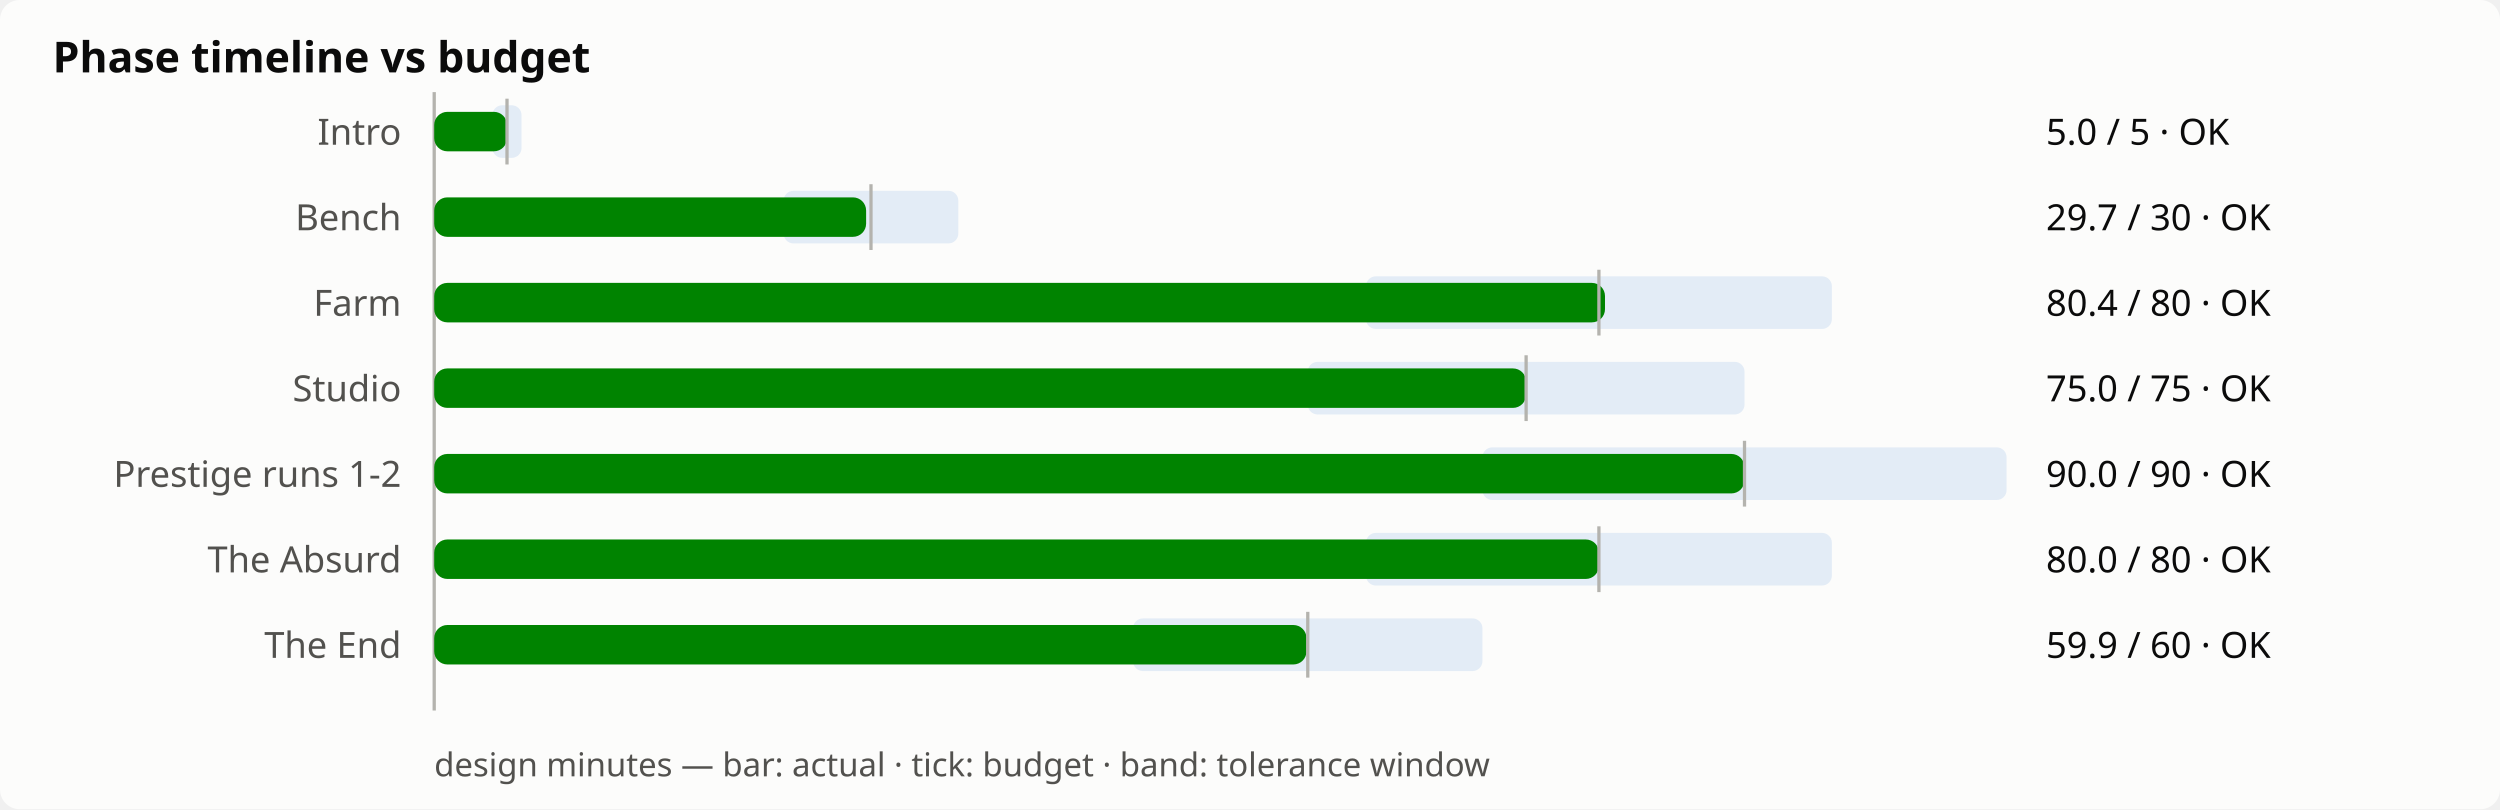
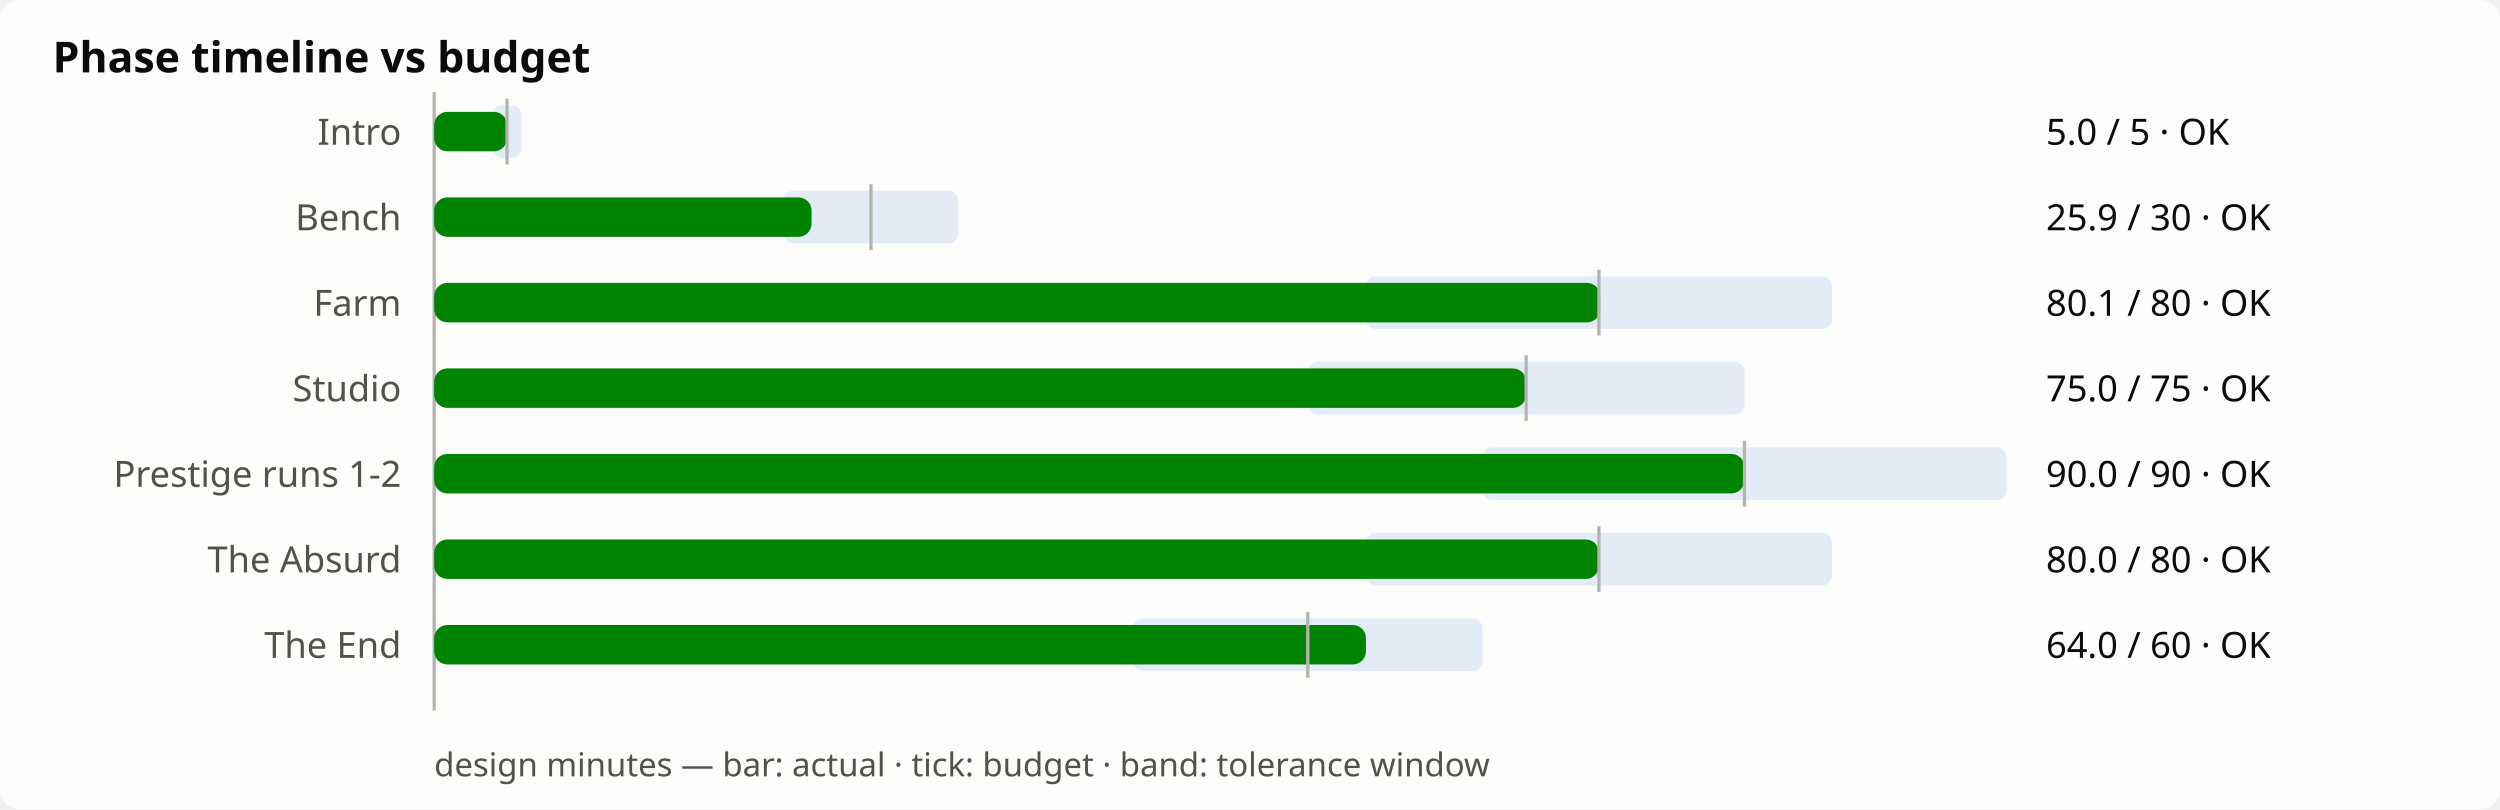
<svg xmlns="http://www.w3.org/2000/svg" width="760" height="246" viewBox="0 0 760 246" role="img">
  <style>
    .surface { fill: #fcfcfb; }
    .ink { fill: #0b0b0b; }
    .ink-2 { fill: #52514e; }
    .grid { stroke: #dcdcd8; stroke-width: 1; }
    .axis { stroke: #b4b3ae; stroke-width: 1; }
    .line { fill: none; stroke: #2a78d6; stroke-width: 2; stroke-linejoin: round; }
    .band { fill: #2a78d6; opacity: 0.12; }
    .ok { fill: #008300; }
    .over { fill: #e34948; }
    text { font-family: ui-sans-serif, system-ui, sans-serif; }
    @media (prefers-color-scheme: dark) {
      .surface { fill: #1a1a19; }
      .ink { fill: #ffffff; }
      .ink-2 { fill: #c3c2b7; }
      .grid { stroke: #33332f; }
      .axis { stroke: #55554f; }
      .line { stroke: #3987e5; }
      .band { fill: #3987e5; opacity: 0.18; }
      .over { fill: #e66767; }
    }
  </style>
  <rect class="surface" width="760" height="246" rx="6" />
  <text class="ink" x="16" y="22" font-size="13" font-weight="600">Phase timeline vs budget</text>
  <line class="axis" x1="132" y1="28" x2="132" y2="216" />
  <text class="ink-2" x="122" y="44" font-size="11" text-anchor="end">Intro</text>
  <rect class="band" x="149.7" y="32" width="8.85" height="16" rx="3" />
  <rect class="ok" x="132" y="34" width="22.14" height="12" rx="4" />
  <line class="axis" x1="154.13" y1="30" x2="154.13" y2="50" />
  <text class="ink" x="622" y="44" font-size="11">5.0 / 5 · OK</text>
  <text class="ink-2" x="122" y="70" font-size="11" text-anchor="end">Bench</text>
  <rect class="band" x="238.22" y="58" width="53.11" height="16" rx="3" />
-   <rect class="ok" x="132" y="60" width="131.3" height="12" rx="4" />
+   <rect class="ok" x="132" y="60" width="114.71" height="12" rx="4" />
  <line class="axis" x1="264.78" y1="56" x2="264.78" y2="76" />
-   <text class="ink" x="622" y="70" font-size="11">29.7 / 30 · OK</text>
+   <text class="ink" x="622" y="70" font-size="11">25.9 / 30 · OK</text>
  <text class="ink-2" x="122" y="96" font-size="11" text-anchor="end">Farm</text>
  <rect class="band" x="415.26" y="84" width="141.63" height="16" rx="3" />
-   <rect class="ok" x="132" y="86" width="355.92" height="12" rx="4" />
+   <rect class="ok" x="132" y="86" width="354.44" height="12" rx="4" />
  <line class="axis" x1="486.07" y1="82" x2="486.07" y2="102" />
-   <text class="ink" x="622" y="96" font-size="11">80.4 / 80 · OK</text>
+   <text class="ink" x="622" y="96" font-size="11">80.1 / 80 · OK</text>
  <text class="ink-2" x="122" y="122" font-size="11" text-anchor="end">Studio</text>
  <rect class="band" x="397.56" y="110" width="132.78" height="16" rx="3" />
  <rect class="ok" x="132" y="112" width="331.94" height="12" rx="4" />
  <line class="axis" x1="463.94" y1="108" x2="463.94" y2="128" />
  <text class="ink" x="622" y="122" font-size="11">75.0 / 75 · OK</text>
  <text class="ink-2" x="122" y="148" font-size="11" text-anchor="end">Prestige runs 1-2</text>
  <rect class="band" x="450.67" y="136" width="159.33" height="16" rx="3" />
  <rect class="ok" x="132" y="138" width="398.33" height="12" rx="4" />
  <line class="axis" x1="530.33" y1="134" x2="530.33" y2="154" />
  <text class="ink" x="622" y="148" font-size="11">90.0 / 90 · OK</text>
  <text class="ink-2" x="122" y="174" font-size="11" text-anchor="end">The Absurd</text>
  <rect class="band" x="415.26" y="162" width="141.63" height="16" rx="3" />
  <rect class="ok" x="132" y="164" width="354.07" height="12" rx="4" />
  <line class="axis" x1="486.07" y1="160" x2="486.07" y2="180" />
  <text class="ink" x="622" y="174" font-size="11">80.0 / 80 · OK</text>
  <text class="ink-2" x="122" y="200" font-size="11" text-anchor="end">The End</text>
  <rect class="band" x="344.44" y="188" width="106.22" height="16" rx="3" />
-   <rect class="ok" x="132" y="190" width="265.18" height="12" rx="4" />
+   <rect class="ok" x="132" y="190" width="283.25" height="12" rx="4" />
  <line class="axis" x1="397.56" y1="186" x2="397.56" y2="206" />
-   <text class="ink" x="622" y="200" font-size="11">59.9 / 60 · OK</text>
+   <text class="ink" x="622" y="200" font-size="11">64.0 / 60 · OK</text>
  <text class="ink-2" x="132" y="236" font-size="10">design minutes — bar: actual · tick: budget · band: tolerance window</text>
</svg>
